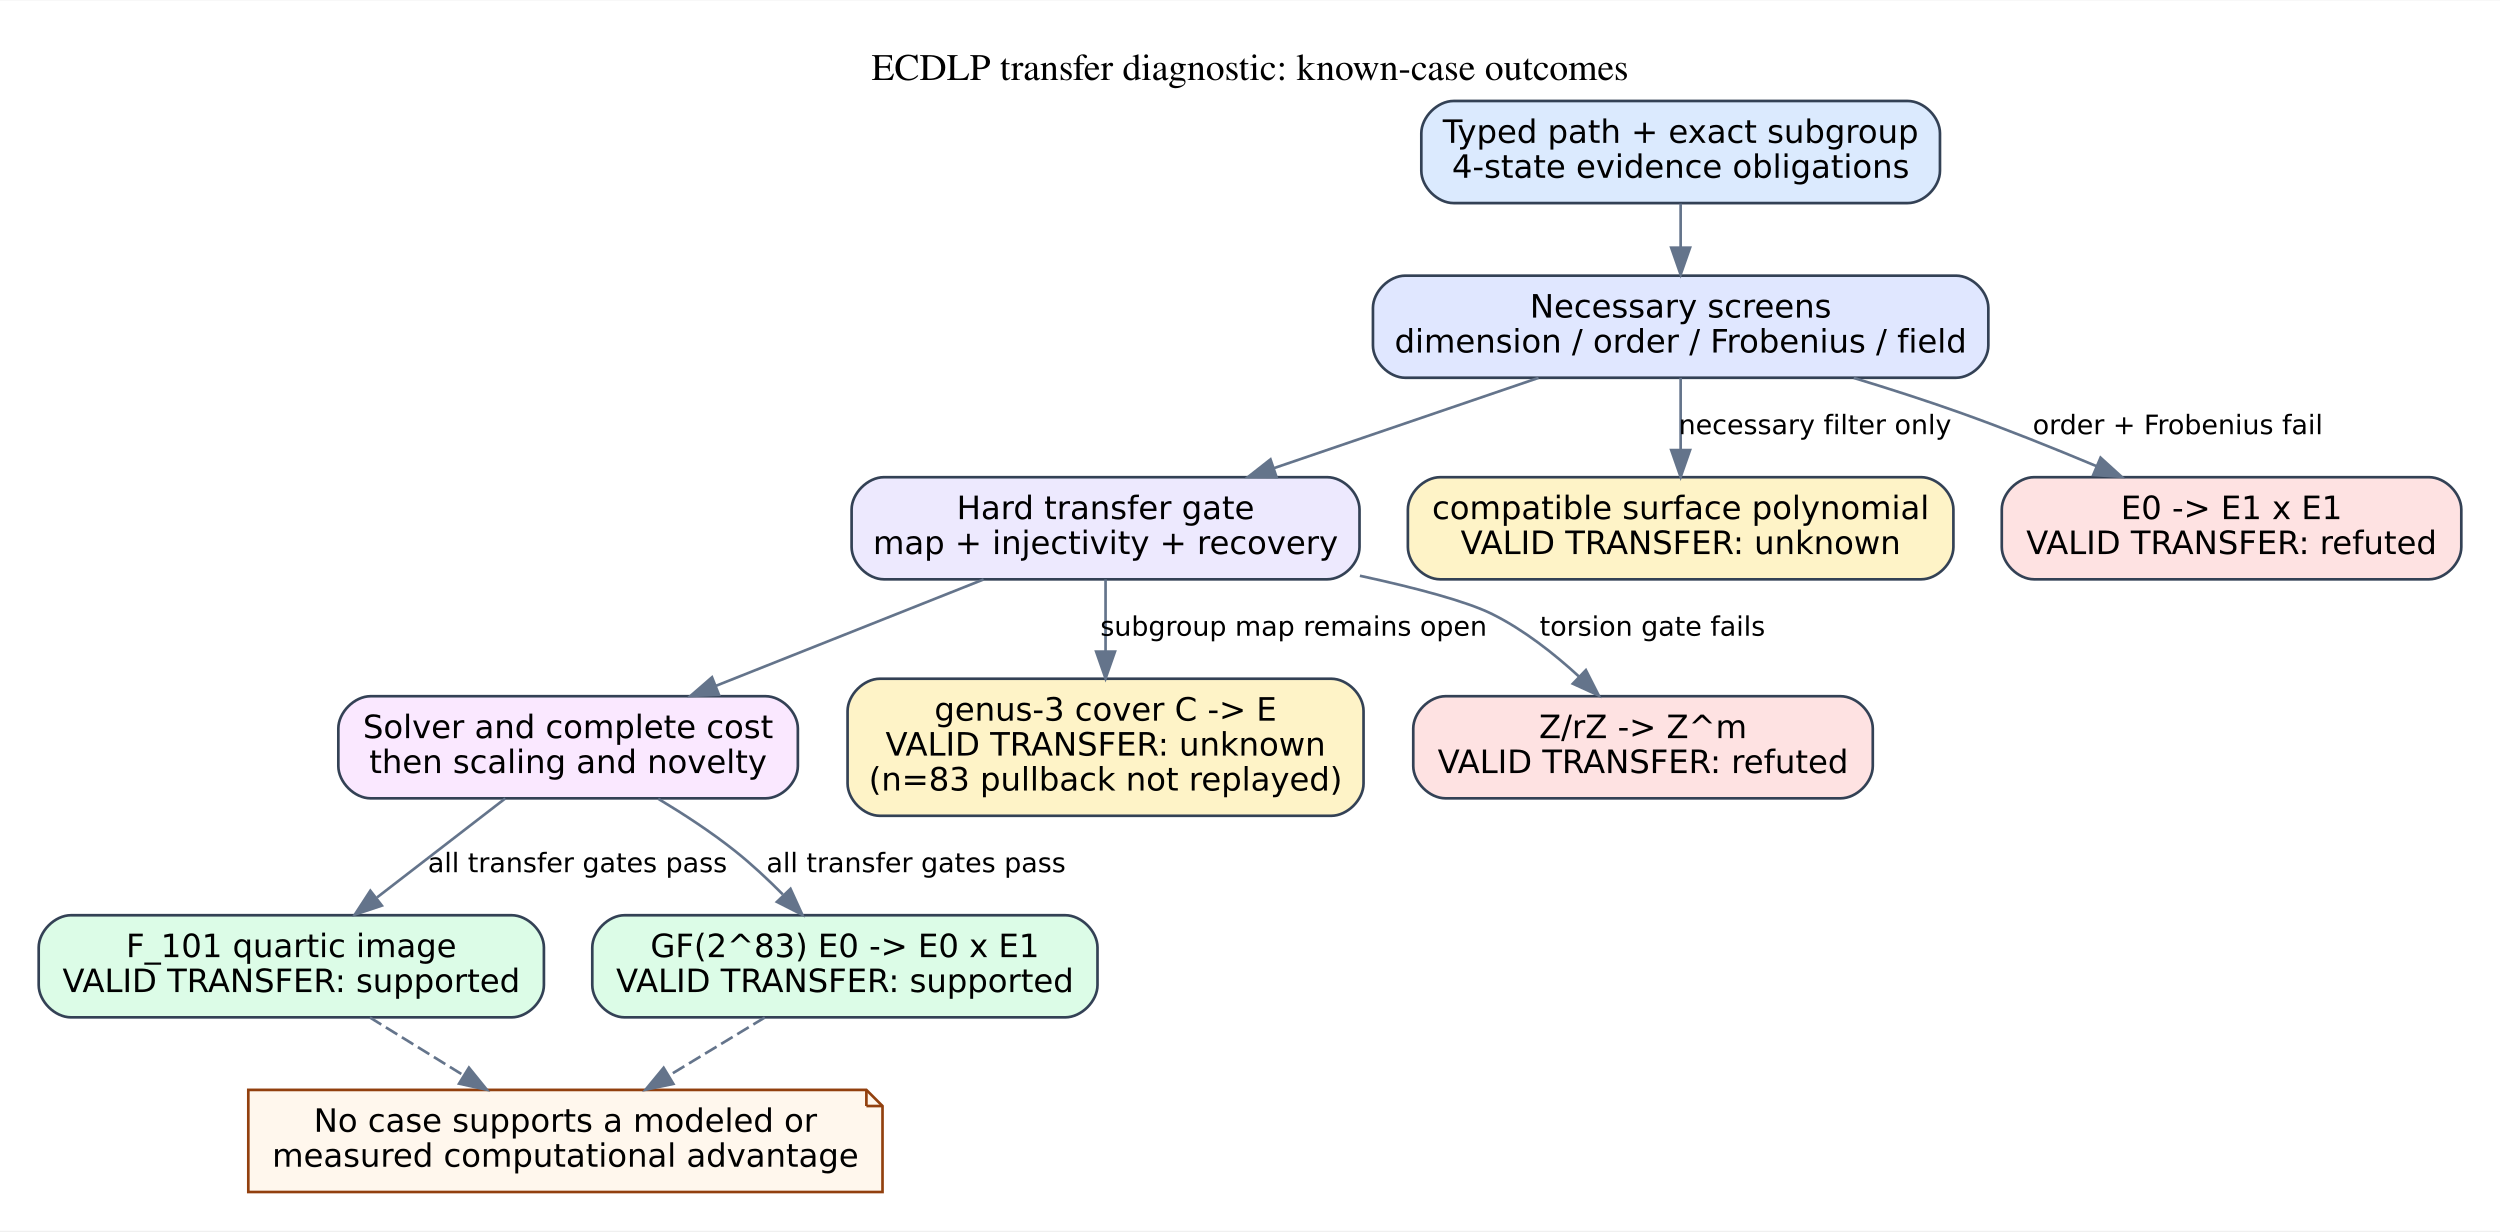
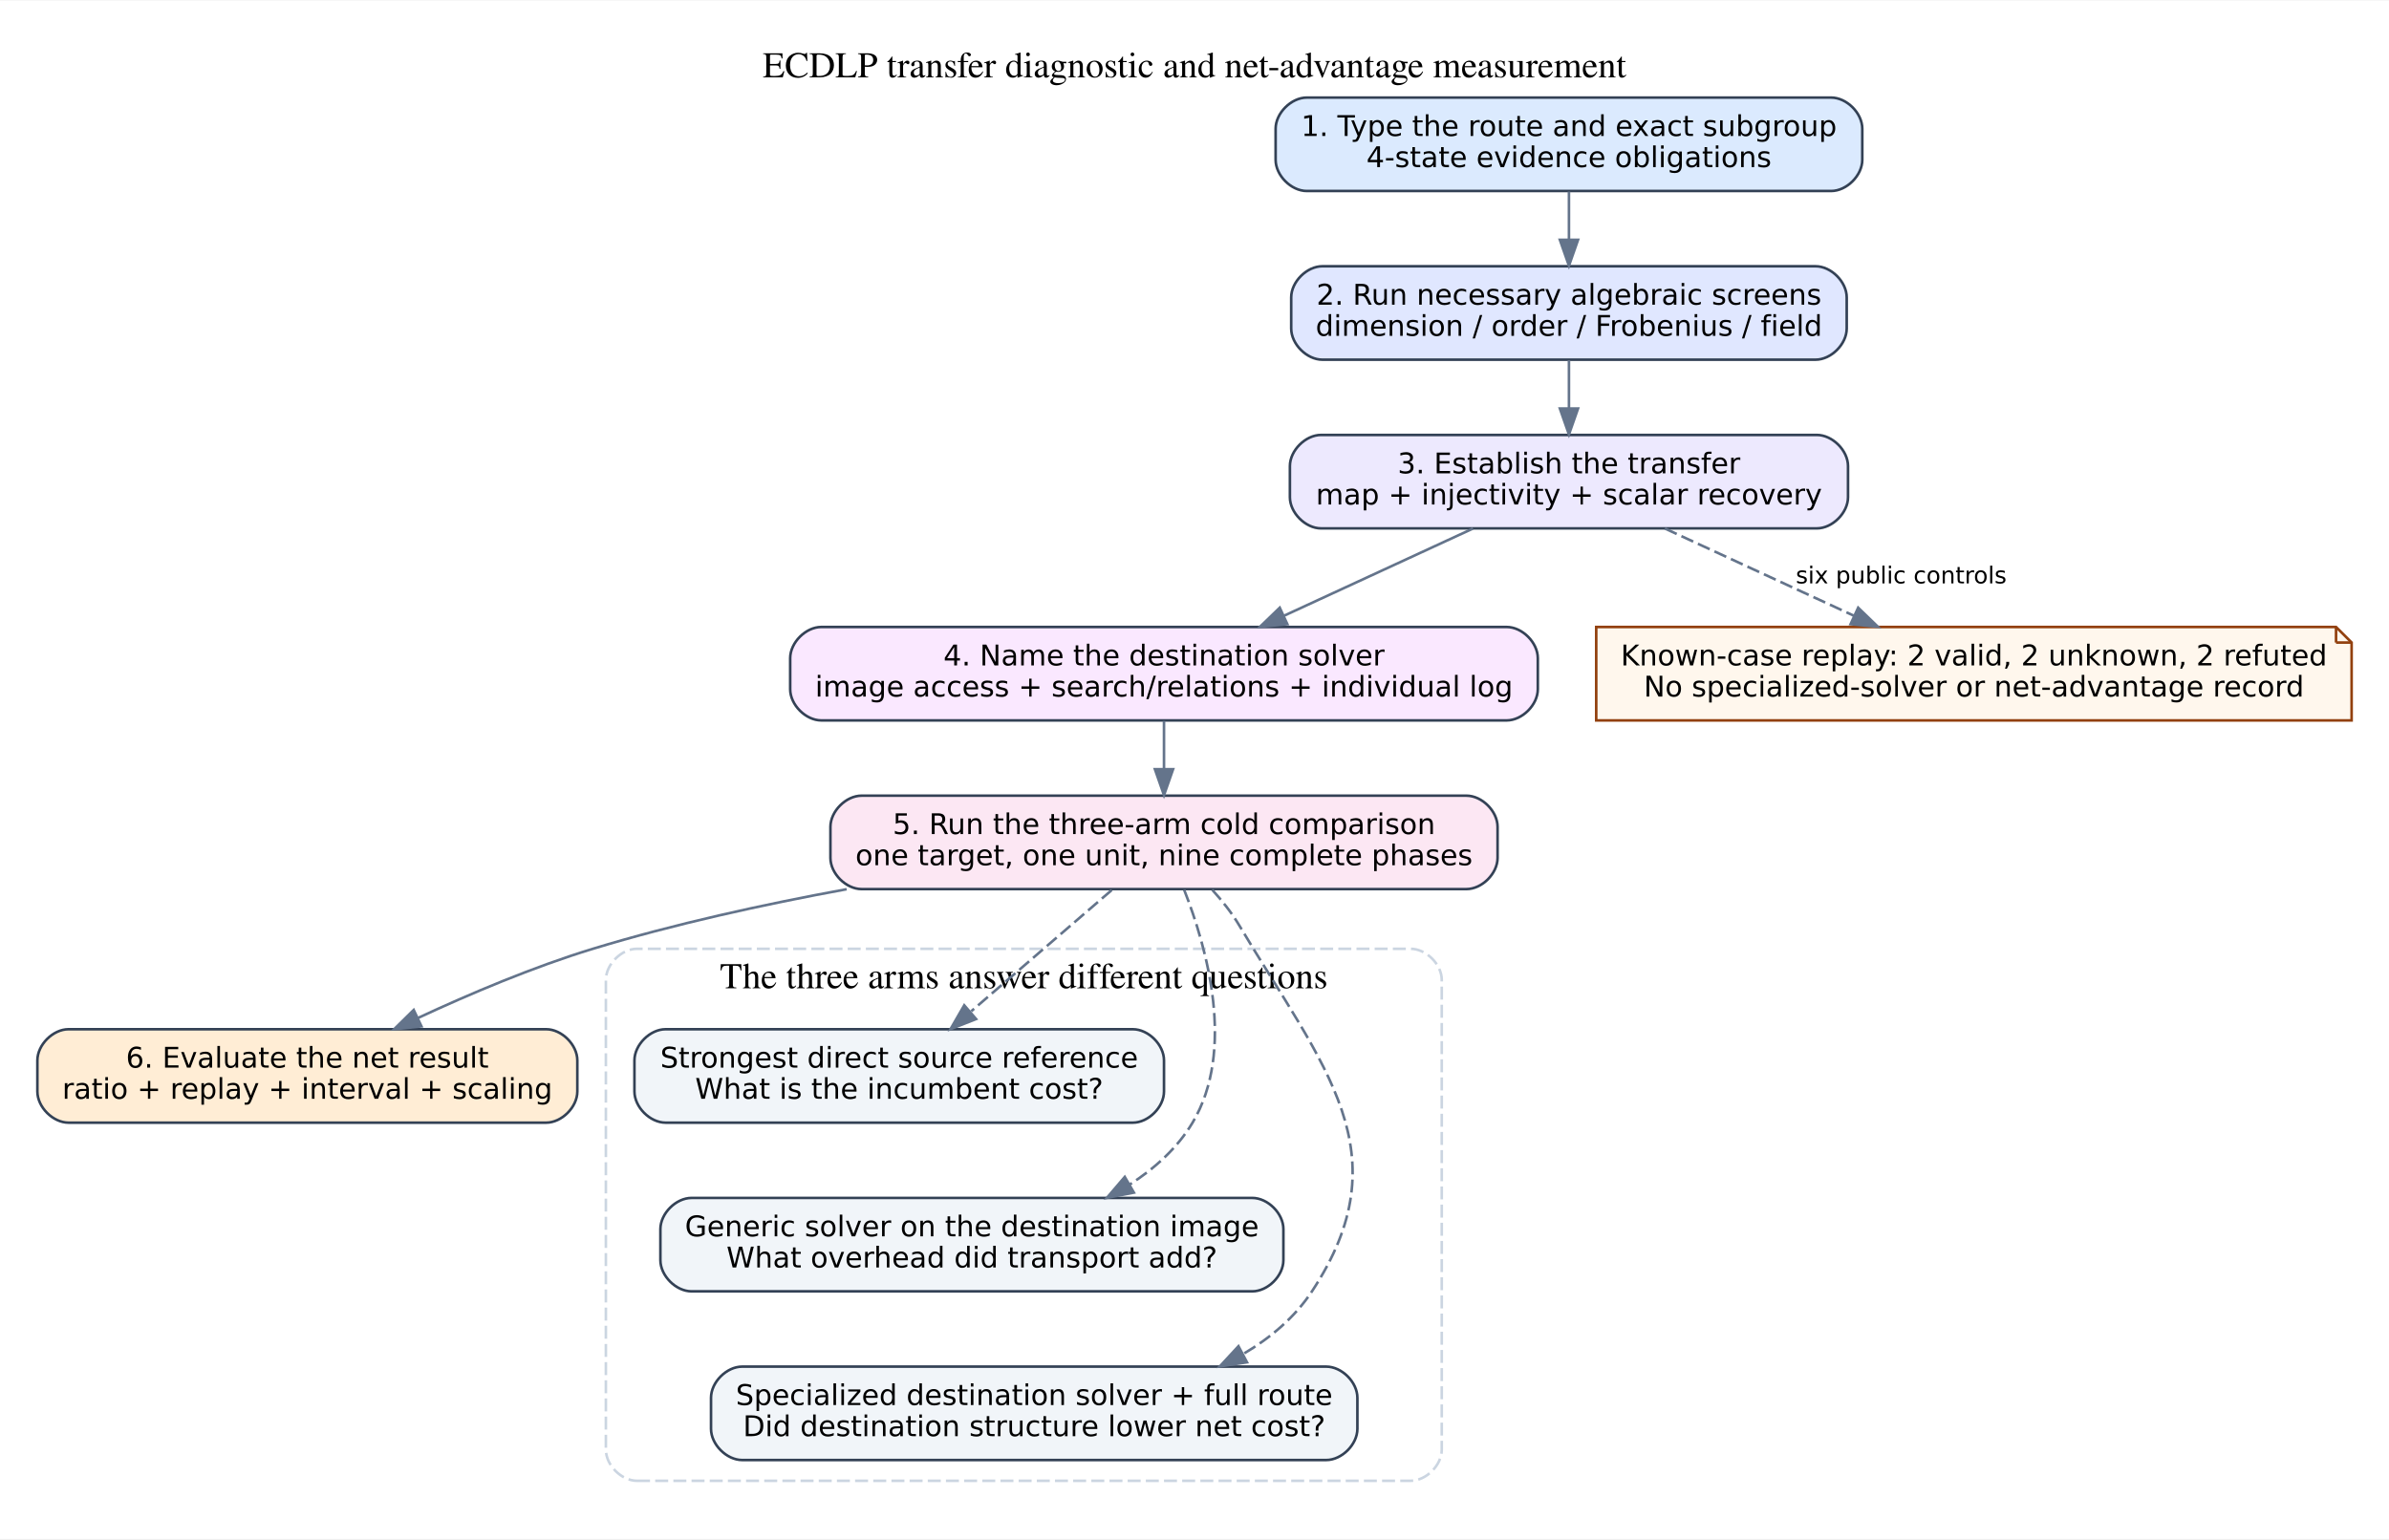
- <svg xmlns="http://www.w3.org/2000/svg" width="930pt" height="458pt" viewBox="0.00 0.00 930.30 457.80">
-   <g id="graph0" class="graph" transform="scale(1 1) rotate(0) translate(14.4 443.4)">
-     <polygon fill="white" stroke="transparent" points="-14.4,14.4 -14.4,-443.4 915.9,-443.4 915.9,14.4 -14.4,14.4" />
-     <text text-anchor="middle" x="450.75" y="-413.8" font-family="Times,serif" font-size="14.00">ECDLP transfer diagnostic: known-case outcomes</text>
+ <svg xmlns="http://www.w3.org/2000/svg" width="920pt" height="593pt" viewBox="0.00 0.00 920.30 592.80">
+   <g id="graph0" class="graph" transform="scale(1 1) rotate(0) translate(14.4 578.4)">
+     <polygon fill="white" stroke="transparent" points="-14.4,14.4 -14.4,-578.4 905.9,-578.4 905.9,14.4 -14.4,14.4" />
+     <text text-anchor="middle" x="445.75" y="-548.8" font-family="Times,serif" font-size="14.00">ECDLP transfer diagnostic and net-advantage measurement</text>
+     <g id="clust1" class="cluster">
+       <path fill="white" stroke="#cbd5e1" stroke-dasharray="5,2" d="M231,-8C231,-8 529,-8 529,-8 535,-8 541,-14 541,-20 541,-20 541,-201 541,-201 541,-207 535,-213 529,-213 529,-213 231,-213 231,-213 225,-213 219,-207 219,-201 219,-201 219,-20 219,-20 219,-14 225,-8 231,-8" />
+       <text text-anchor="middle" x="380" y="-197.8" font-family="Times,serif" font-size="14.00">The three arms answer different questions</text>
+     </g>
    <g id="node1" class="node">
-       <path fill="#dbeafe" stroke="#334155" d="M695.5,-406C695.5,-406 526.5,-406 526.5,-406 520.5,-406 514.5,-400 514.5,-394 514.5,-394 514.5,-380 514.5,-380 514.5,-374 520.5,-368 526.5,-368 526.5,-368 695.5,-368 695.5,-368 701.5,-368 707.5,-374 707.5,-380 707.5,-380 707.5,-394 707.5,-394 707.5,-400 701.5,-406 695.5,-406" />
-       <text text-anchor="middle" x="611" y="-390.4" font-family="DejaVu Sans" font-size="12.00">Typed path + exact subgroup</text>
-       <text text-anchor="middle" x="611" y="-377.4" font-family="DejaVu Sans" font-size="12.00">4-state evidence obligations</text>
+       <path fill="#dbeafe" stroke="#334155" d="M691,-541C691,-541 489,-541 489,-541 483,-541 477,-535 477,-529 477,-529 477,-517 477,-517 477,-511 483,-505 489,-505 489,-505 691,-505 691,-505 697,-505 703,-511 703,-517 703,-517 703,-529 703,-529 703,-535 697,-541 691,-541" />
+       <text text-anchor="middle" x="590" y="-526.2" font-family="DejaVu Sans" font-size="11.00">1. Type the route and exact subgroup</text>
+       <text text-anchor="middle" x="590" y="-514.2" font-family="DejaVu Sans" font-size="11.00">4-state evidence obligations</text>
    </g>
    <g id="node2" class="node">
-       <path fill="#e0e7ff" stroke="#334155" d="M713.5,-341C713.5,-341 508.5,-341 508.5,-341 502.5,-341 496.5,-335 496.5,-329 496.5,-329 496.5,-315 496.5,-315 496.5,-309 502.5,-303 508.5,-303 508.5,-303 713.5,-303 713.5,-303 719.5,-303 725.5,-309 725.5,-315 725.5,-315 725.5,-329 725.5,-329 725.5,-335 719.5,-341 713.5,-341" />
-       <text text-anchor="middle" x="611" y="-325.4" font-family="DejaVu Sans" font-size="12.00">Necessary screens</text>
-       <text text-anchor="middle" x="611" y="-312.4" font-family="DejaVu Sans" font-size="12.00">dimension / order / Frobenius / field</text>
+       <path fill="#e0e7ff" stroke="#334155" d="M685,-476C685,-476 495,-476 495,-476 489,-476 483,-470 483,-464 483,-464 483,-452 483,-452 483,-446 489,-440 495,-440 495,-440 685,-440 685,-440 691,-440 697,-446 697,-452 697,-452 697,-464 697,-464 697,-470 691,-476 685,-476" />
+       <text text-anchor="middle" x="590" y="-461.2" font-family="DejaVu Sans" font-size="11.00">2. Run necessary algebraic screens</text>
+       <text text-anchor="middle" x="590" y="-449.2" font-family="DejaVu Sans" font-size="11.00">dimension / order / Frobenius / field</text>
    </g>
    <g id="edge1" class="edge">
-       <path fill="none" stroke="#64748b" d="M611,-367.78C611,-362.73 611,-357.12 611,-351.63" />
-       <polygon fill="#64748b" stroke="#64748b" points="614.5,-351.4 611,-341.4 607.5,-351.4 614.5,-351.4" />
+       <path fill="none" stroke="#64748b" d="M590,-504.78C590,-499.09 590,-492.61 590,-486.34" />
+       <polygon fill="#64748b" stroke="#64748b" points="593.5,-486.19 590,-476.19 586.5,-486.19 593.5,-486.19" />
    </g>
    <g id="node3" class="node">
-       <path fill="#ede9fe" stroke="#334155" d="M479.5,-266C479.5,-266 314.5,-266 314.5,-266 308.5,-266 302.5,-260 302.5,-254 302.5,-254 302.5,-240 302.5,-240 302.5,-234 308.5,-228 314.5,-228 314.5,-228 479.5,-228 479.5,-228 485.5,-228 491.5,-234 491.5,-240 491.5,-240 491.5,-254 491.5,-254 491.5,-260 485.5,-266 479.5,-266" />
-       <text text-anchor="middle" x="397" y="-250.4" font-family="DejaVu Sans" font-size="12.00">Hard transfer gate</text>
-       <text text-anchor="middle" x="397" y="-237.4" font-family="DejaVu Sans" font-size="12.00">map + injectivity + recovery</text>
+       <path fill="#ede9fe" stroke="#334155" d="M685.5,-411C685.5,-411 494.5,-411 494.5,-411 488.5,-411 482.5,-405 482.5,-399 482.5,-399 482.5,-387 482.5,-387 482.5,-381 488.5,-375 494.5,-375 494.5,-375 685.5,-375 685.5,-375 691.5,-375 697.5,-381 697.5,-387 697.5,-387 697.5,-399 697.5,-399 697.5,-405 691.5,-411 685.5,-411" />
+       <text text-anchor="middle" x="590" y="-396.2" font-family="DejaVu Sans" font-size="11.00">3. Establish the transfer</text>
+       <text text-anchor="middle" x="590" y="-384.2" font-family="DejaVu Sans" font-size="11.00">map + injectivity + scalar recovery</text>
    </g>
    <g id="edge2" class="edge">
-       <path fill="none" stroke="#64748b" d="M558.1,-302.96C528.26,-292.78 490.81,-280 459.53,-269.33" />
-       <polygon fill="#64748b" stroke="#64748b" points="460.63,-266.01 450.03,-266.09 458.37,-272.63 460.63,-266.01" />
+       <path fill="none" stroke="#64748b" d="M590,-439.78C590,-434.09 590,-427.61 590,-421.34" />
+       <polygon fill="#64748b" stroke="#64748b" points="593.5,-421.19 590,-411.19 586.5,-421.19 593.5,-421.19" />
+     </g>
+     <g id="node4" class="node">
+       <path fill="#fae8ff" stroke="#334155" d="M566,-337C566,-337 302,-337 302,-337 296,-337 290,-331 290,-325 290,-325 290,-313 290,-313 290,-307 296,-301 302,-301 302,-301 566,-301 566,-301 572,-301 578,-307 578,-313 578,-313 578,-325 578,-325 578,-331 572,-337 566,-337" />
+       <text text-anchor="middle" x="434" y="-322.2" font-family="DejaVu Sans" font-size="11.00">4. Name the destination solver</text>
+       <text text-anchor="middle" x="434" y="-310.2" font-family="DejaVu Sans" font-size="11.00">image access + search/relations + individual log</text>
+     </g>
+     <g id="edge3" class="edge">
+       <path fill="none" stroke="#64748b" d="M553.03,-374.94C531.25,-364.89 503.51,-352.08 480.29,-341.36" />
+       <polygon fill="#64748b" stroke="#64748b" points="481.52,-338.08 470.97,-337.07 478.59,-344.43 481.52,-338.08" />
+     </g>
+     <g id="node10" class="node">
+       <polygon fill="#fff7ed" stroke="#92400e" points="885.5,-337 600.5,-337 600.5,-301 891.5,-301 891.5,-331 885.5,-337" />
+       <polyline fill="none" stroke="#92400e" points="885.5,-337 885.5,-331 " />
+       <polyline fill="none" stroke="#92400e" points="891.5,-331 885.5,-331 " />
+       <text text-anchor="middle" x="746" y="-322.2" font-family="DejaVu Sans" font-size="11.00">Known-case replay: 2 valid, 2 unknown, 2 refuted</text>
+       <text text-anchor="middle" x="746" y="-310.2" font-family="DejaVu Sans" font-size="11.00">No specialized-solver or net-advantage record</text>
+     </g>
+     <g id="edge11" class="edge">
+       <path fill="none" stroke="#64748b" stroke-dasharray="5,2" d="M626.97,-374.94C648.75,-364.89 676.49,-352.08 699.71,-341.36" />
+       <polygon fill="#64748b" stroke="#64748b" points="701.41,-344.43 709.03,-337.07 698.48,-338.08 701.41,-344.43" />
+       <text text-anchor="middle" x="718" y="-353.8" font-family="DejaVu Sans" font-size="9.00">six public controls</text>
+     </g>
+     <g id="node5" class="node">
+       <path fill="#fce7f3" stroke="#334155" d="M550.5,-272C550.5,-272 317.5,-272 317.5,-272 311.5,-272 305.5,-266 305.5,-260 305.5,-260 305.5,-248 305.5,-248 305.5,-242 311.5,-236 317.5,-236 317.5,-236 550.5,-236 550.5,-236 556.5,-236 562.5,-242 562.5,-248 562.5,-248 562.5,-260 562.5,-260 562.5,-266 556.5,-272 550.5,-272" />
+       <text text-anchor="middle" x="434" y="-257.2" font-family="DejaVu Sans" font-size="11.00">5. Run the three-arm cold comparison</text>
+       <text text-anchor="middle" x="434" y="-245.2" font-family="DejaVu Sans" font-size="11.00">one target, one unit, nine complete phases</text>
+     </g>
+     <g id="edge4" class="edge">
+       <path fill="none" stroke="#64748b" d="M434,-300.78C434,-295.09 434,-288.61 434,-282.34" />
+       <polygon fill="#64748b" stroke="#64748b" points="437.5,-282.19 434,-272.19 430.5,-282.19 437.5,-282.19" />
+     </g>
+     <g id="node6" class="node">
+       <path fill="#ffedd5" stroke="#334155" d="M196,-182C196,-182 12,-182 12,-182 6,-182 0,-176 0,-170 0,-170 0,-158 0,-158 0,-152 6,-146 12,-146 12,-146 196,-146 196,-146 202,-146 208,-152 208,-158 208,-158 208,-170 208,-170 208,-176 202,-182 196,-182" />
+       <text text-anchor="middle" x="104" y="-167.2" font-family="DejaVu Sans" font-size="11.00">6. Evaluate the net result</text>
+       <text text-anchor="middle" x="104" y="-155.2" font-family="DejaVu Sans" font-size="11.00">ratio + replay + interval + scaling</text>
+     </g>
+     <g id="edge5" class="edge">
+       <path fill="none" stroke="#64748b" d="M311.76,-235.96C279.6,-230.07 245.19,-222.5 214,-213 191.11,-206.03 166.63,-195.66 146.59,-186.33" />
+       <polygon fill="#64748b" stroke="#64748b" points="147.96,-183.11 137.42,-182 144.97,-189.44 147.96,-183.11" />
    </g>
    <g id="node7" class="node">
-       <path fill="#fef3c7" stroke="#334155" d="M700.5,-266C700.5,-266 521.5,-266 521.5,-266 515.5,-266 509.5,-260 509.5,-254 509.5,-254 509.5,-240 509.5,-240 509.5,-234 515.5,-228 521.5,-228 521.5,-228 700.5,-228 700.5,-228 706.5,-228 712.5,-234 712.5,-240 712.5,-240 712.5,-254 712.5,-254 712.5,-260 706.5,-266 700.5,-266" />
-       <text text-anchor="middle" x="611" y="-250.4" font-family="DejaVu Sans" font-size="12.00">compatible surface polynomial</text>
-       <text text-anchor="middle" x="611" y="-237.4" font-family="DejaVu Sans" font-size="12.00">VALID TRANSFER: unknown</text>
+       <path fill="#f1f5f9" stroke="#334155" d="M422,-182C422,-182 242,-182 242,-182 236,-182 230,-176 230,-170 230,-170 230,-158 230,-158 230,-152 236,-146 242,-146 242,-146 422,-146 422,-146 428,-146 434,-152 434,-158 434,-158 434,-170 434,-170 434,-176 428,-182 422,-182" />
+       <text text-anchor="middle" x="332" y="-167.2" font-family="DejaVu Sans" font-size="11.00">Strongest direct source reference</text>
+       <text text-anchor="middle" x="332" y="-155.2" font-family="DejaVu Sans" font-size="11.00">What is the incumbent cost?</text>
    </g>
-     <g id="edge6" class="edge">
-       <path fill="none" stroke="#64748b" d="M611,-302.96C611,-294.88 611,-285.18 611,-276.18" />
-       <polygon fill="#64748b" stroke="#64748b" points="614.5,-276.09 611,-266.09 607.5,-276.09 614.5,-276.09" />
-       <text text-anchor="middle" x="661" y="-282" font-family="DejaVu Sans" font-size="10.00">necessary filter only</text>
+     <g id="edge8" class="edge">
+       <path fill="none" stroke="#64748b" stroke-dasharray="5,2" d="M413.85,-235.61C398.38,-222.27 376.85,-203.69 359.75,-188.94" />
+       <polygon fill="#64748b" stroke="#64748b" points="361.62,-185.93 351.76,-182.05 357.05,-191.23 361.62,-185.93" />
+     </g>
+     <g id="node8" class="node">
+       <path fill="#f1f5f9" stroke="#334155" d="M468,-117C468,-117 252,-117 252,-117 246,-117 240,-111 240,-105 240,-105 240,-93 240,-93 240,-87 246,-81 252,-81 252,-81 468,-81 468,-81 474,-81 480,-87 480,-93 480,-93 480,-105 480,-105 480,-111 474,-117 468,-117" />
+       <text text-anchor="middle" x="360" y="-102.2" font-family="DejaVu Sans" font-size="11.00">Generic solver on the destination image</text>
+       <text text-anchor="middle" x="360" y="-90.2" font-family="DejaVu Sans" font-size="11.00">What overhead did transport add?</text>
+     </g>
+     <g id="edge9" class="edge">
+       <path fill="none" stroke="#64748b" stroke-dasharray="5,2" d="M441.78,-235.69C450.57,-213.31 461.63,-173.91 445,-146 439.15,-136.19 430.41,-128.34 420.72,-122.11" />
+       <polygon fill="#64748b" stroke="#64748b" points="422.41,-119.05 412.01,-117.04 418.89,-125.1 422.41,-119.05" />
    </g>
    <g id="node9" class="node">
-       <path fill="#fee2e2" stroke="#334155" d="M889.5,-266C889.5,-266 742.5,-266 742.5,-266 736.5,-266 730.5,-260 730.5,-254 730.5,-254 730.5,-240 730.5,-240 730.5,-234 736.5,-228 742.5,-228 742.5,-228 889.5,-228 889.5,-228 895.5,-228 901.5,-234 901.5,-240 901.5,-240 901.5,-254 901.5,-254 901.5,-260 895.5,-266 889.5,-266" />
-       <text text-anchor="middle" x="816" y="-250.4" font-family="DejaVu Sans" font-size="12.00">E0 -&gt; E1 x E1</text>
-       <text text-anchor="middle" x="816" y="-237.4" font-family="DejaVu Sans" font-size="12.00">VALID TRANSFER: refuted</text>
-     </g>
-     <g id="edge8" class="edge">
-       <path fill="none" stroke="#64748b" d="M675.42,-302.94C688.59,-298.93 702.31,-294.52 715,-290 731.75,-284.04 749.76,-276.82 765.86,-270.06" />
-       <polygon fill="#64748b" stroke="#64748b" points="767.26,-273.27 775.1,-266.15 764.53,-266.83 767.26,-273.27" />
-       <text text-anchor="middle" x="796" y="-282" font-family="DejaVu Sans" font-size="10.00">order + Frobenius fail</text>
-     </g>
-     <g id="node4" class="node">
-       <path fill="#fae8ff" stroke="#334155" d="M270.5,-184.5C270.5,-184.5 123.5,-184.5 123.5,-184.5 117.5,-184.5 111.5,-178.5 111.5,-172.5 111.5,-172.5 111.5,-158.5 111.5,-158.5 111.5,-152.5 117.5,-146.5 123.5,-146.5 123.5,-146.5 270.5,-146.5 270.5,-146.5 276.5,-146.5 282.5,-152.5 282.5,-158.5 282.5,-158.5 282.5,-172.5 282.5,-172.5 282.5,-178.5 276.5,-184.5 270.5,-184.5" />
-       <text text-anchor="middle" x="197" y="-168.9" font-family="DejaVu Sans" font-size="12.00">Solver and complete cost</text>
-       <text text-anchor="middle" x="197" y="-155.9" font-family="DejaVu Sans" font-size="12.00">then scaling and novelty</text>
-     </g>
-     <g id="edge3" class="edge">
-       <path fill="none" stroke="#64748b" d="M351.62,-227.96C322.06,-216.21 283.32,-200.81 252.01,-188.37" />
-       <polygon fill="#64748b" stroke="#64748b" points="253.13,-185.05 242.55,-184.61 250.55,-191.55 253.13,-185.05" />
-     </g>
-     <g id="node8" class="node">
-       <path fill="#fef3c7" stroke="#334155" d="M481,-191C481,-191 313,-191 313,-191 307,-191 301,-185 301,-179 301,-179 301,-152 301,-152 301,-146 307,-140 313,-140 313,-140 481,-140 481,-140 487,-140 493,-146 493,-152 493,-152 493,-179 493,-179 493,-185 487,-191 481,-191" />
-       <text text-anchor="middle" x="397" y="-175.4" font-family="DejaVu Sans" font-size="12.00">genus-3 cover C -&gt; E</text>
-       <text text-anchor="middle" x="397" y="-162.4" font-family="DejaVu Sans" font-size="12.00">VALID TRANSFER: unknown</text>
-       <text text-anchor="middle" x="397" y="-149.4" font-family="DejaVu Sans" font-size="12.00">(n=83 pullback not replayed)</text>
-     </g>
-     <g id="edge7" class="edge">
-       <path fill="none" stroke="#64748b" d="M397,-227.96C397,-220.04 397,-210.46 397,-201.24" />
-       <polygon fill="#64748b" stroke="#64748b" points="400.5,-201.1 397,-191.1 393.5,-201.1 400.5,-201.1" />
-       <text text-anchor="middle" x="467" y="-207" font-family="DejaVu Sans" font-size="10.00">subgroup map remains open</text>
-     </g>
-     <g id="node10" class="node">
-       <path fill="#fee2e2" stroke="#334155" d="M670.5,-184.5C670.5,-184.5 523.5,-184.5 523.5,-184.5 517.5,-184.5 511.5,-178.5 511.5,-172.5 511.5,-172.5 511.5,-158.5 511.5,-158.5 511.5,-152.5 517.5,-146.5 523.5,-146.5 523.5,-146.5 670.5,-146.5 670.5,-146.5 676.5,-146.5 682.5,-152.5 682.5,-158.5 682.5,-158.5 682.5,-172.5 682.5,-172.5 682.5,-178.5 676.5,-184.5 670.5,-184.5" />
-       <text text-anchor="middle" x="597" y="-168.9" font-family="DejaVu Sans" font-size="12.00">Z/rZ -&gt; Z^m</text>
-       <text text-anchor="middle" x="597" y="-155.9" font-family="DejaVu Sans" font-size="12.00">VALID TRANSFER: refuted</text>
-     </g>
-     <g id="edge9" class="edge">
-       <path fill="none" stroke="#64748b" d="M491.65,-229.32C512.58,-224.78 531.39,-219.8 541,-215 552.69,-209.17 563.92,-200.33 573.21,-191.79" />
-       <polygon fill="#64748b" stroke="#64748b" points="575.74,-194.21 580.53,-184.76 570.89,-189.16 575.74,-194.21" />
-       <text text-anchor="middle" x="600.5" y="-207" font-family="DejaVu Sans" font-size="10.00">torsion gate fails</text>
-     </g>
-     <g id="node5" class="node">
-       <path fill="#dcfce7" stroke="#334155" d="M176,-103C176,-103 12,-103 12,-103 6,-103 0,-97 0,-91 0,-91 0,-77 0,-77 0,-71 6,-65 12,-65 12,-65 176,-65 176,-65 182,-65 188,-71 188,-77 188,-77 188,-91 188,-91 188,-97 182,-103 176,-103" />
-       <text text-anchor="middle" x="94" y="-87.4" font-family="DejaVu Sans" font-size="12.00">F_101 quartic image</text>
-       <text text-anchor="middle" x="94" y="-74.4" font-family="DejaVu Sans" font-size="12.00">VALID TRANSFER: supported</text>
-     </g>
-     <g id="edge4" class="edge">
-       <path fill="none" stroke="#64748b" d="M173.63,-146.46C159.51,-135.56 141.31,-121.52 125.88,-109.61" />
-       <polygon fill="#64748b" stroke="#64748b" points="127.69,-106.58 117.64,-103.24 123.41,-112.12 127.69,-106.58" />
-       <text text-anchor="middle" x="200.5" y="-119" font-family="DejaVu Sans" font-size="10.00">all transfer gates pass</text>
-     </g>
-     <g id="node6" class="node">
-       <path fill="#dcfce7" stroke="#334155" d="M382,-103C382,-103 218,-103 218,-103 212,-103 206,-97 206,-91 206,-91 206,-77 206,-77 206,-71 212,-65 218,-65 218,-65 382,-65 382,-65 388,-65 394,-71 394,-77 394,-77 394,-91 394,-91 394,-97 388,-103 382,-103" />
-       <text text-anchor="middle" x="300" y="-87.4" font-family="DejaVu Sans" font-size="12.00">GF(2^83) E0 -&gt; E0 x E1</text>
-       <text text-anchor="middle" x="300" y="-74.4" font-family="DejaVu Sans" font-size="12.00">VALID TRANSFER: supported</text>
-     </g>
-     <g id="edge5" class="edge">
-       <path fill="none" stroke="#64748b" d="M230.53,-146.33C240.06,-140.61 250.23,-133.96 259,-127 265.15,-122.12 271.3,-116.38 276.91,-110.73" />
-       <polygon fill="#64748b" stroke="#64748b" points="279.76,-112.82 284.16,-103.18 274.71,-107.97 279.76,-112.82" />
-       <text text-anchor="middle" x="326.5" y="-119" font-family="DejaVu Sans" font-size="10.00">all transfer gates pass</text>
-     </g>
-     <g id="node11" class="node">
-       <polygon fill="#fff7ed" stroke="#92400e" points="308,-38 78,-38 78,0 314,0 314,-32 308,-38" />
-       <polyline fill="none" stroke="#92400e" points="308,-38 308,-32 " />
-       <polyline fill="none" stroke="#92400e" points="314,-32 308,-32 " />
-       <text text-anchor="middle" x="196" y="-22.4" font-family="DejaVu Sans" font-size="12.00">No case supports a modeled or</text>
-       <text text-anchor="middle" x="196" y="-9.4" font-family="DejaVu Sans" font-size="12.00">measured computational advantage</text>
+       <path fill="#f1f5f9" stroke="#334155" d="M496.5,-52C496.5,-52 271.5,-52 271.5,-52 265.5,-52 259.5,-46 259.5,-40 259.5,-40 259.5,-28 259.5,-28 259.5,-22 265.5,-16 271.5,-16 271.5,-16 496.5,-16 496.5,-16 502.5,-16 508.5,-22 508.5,-28 508.5,-28 508.5,-40 508.5,-40 508.5,-46 502.5,-52 496.5,-52" />
+       <text text-anchor="middle" x="384" y="-37.2" font-family="DejaVu Sans" font-size="11.00">Specialized destination solver + full route</text>
+       <text text-anchor="middle" x="384" y="-25.2" font-family="DejaVu Sans" font-size="11.00">Did destination structure lower net cost?</text>
    </g>
    <g id="edge10" class="edge">
-       <path fill="none" stroke="#64748b" stroke-dasharray="5,2" d="M123.23,-64.95C134.11,-58.22 146.62,-50.5 158.17,-43.37" />
-       <polygon fill="#64748b" stroke="#64748b" points="160.1,-46.29 166.77,-38.06 156.42,-40.33 160.1,-46.29" />
-     </g>
-     <g id="edge11" class="edge">
-       <path fill="none" stroke="#64748b" stroke-dasharray="5,2" d="M270.2,-64.95C259.1,-58.22 246.34,-50.5 234.57,-43.37" />
-       <polygon fill="#64748b" stroke="#64748b" points="236.17,-40.24 225.81,-38.06 232.55,-46.23 236.17,-40.24" />
+       <path fill="none" stroke="#64748b" stroke-dasharray="5,2" d="M452.6,-235.71C456.42,-231.5 460.14,-226.81 463,-222 495.68,-167.1 526.14,-134.36 491,-81 484.35,-70.91 474.98,-63.02 464.51,-56.86" />
+       <polygon fill="#64748b" stroke="#64748b" points="465.97,-53.67 455.5,-52.08 462.69,-59.86 465.97,-53.67" />
    </g>
  </g>
</svg>
